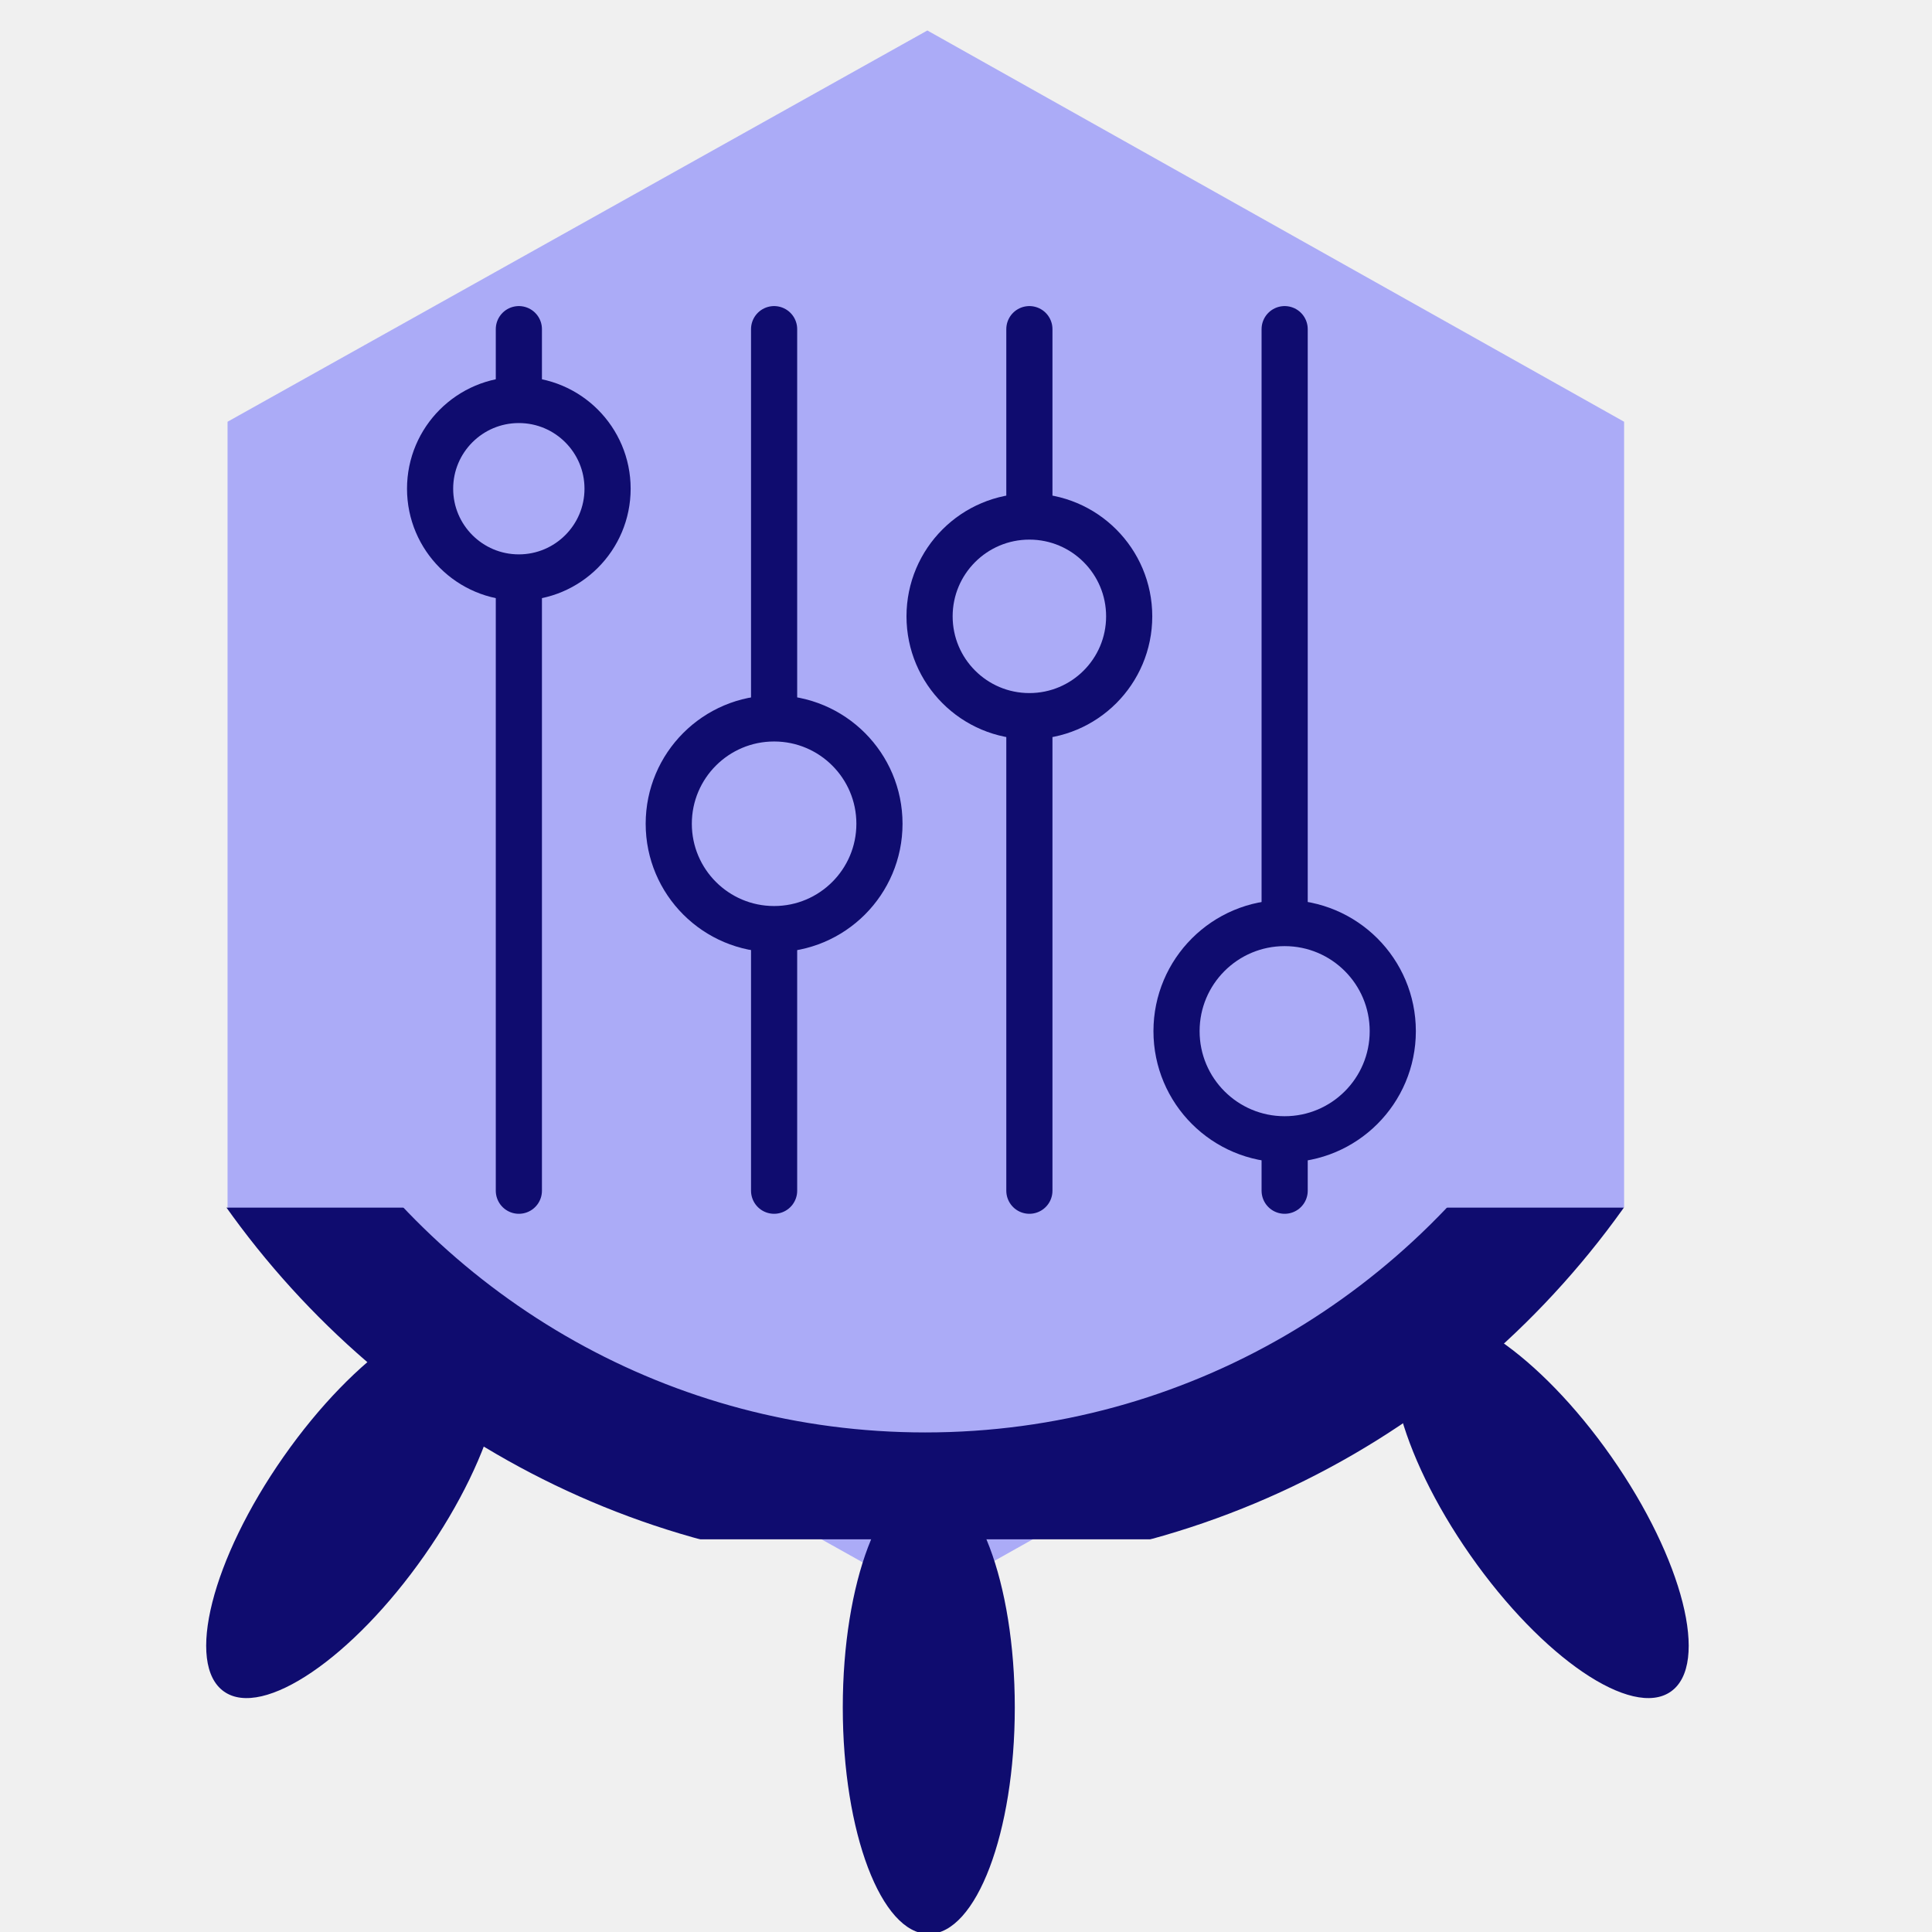
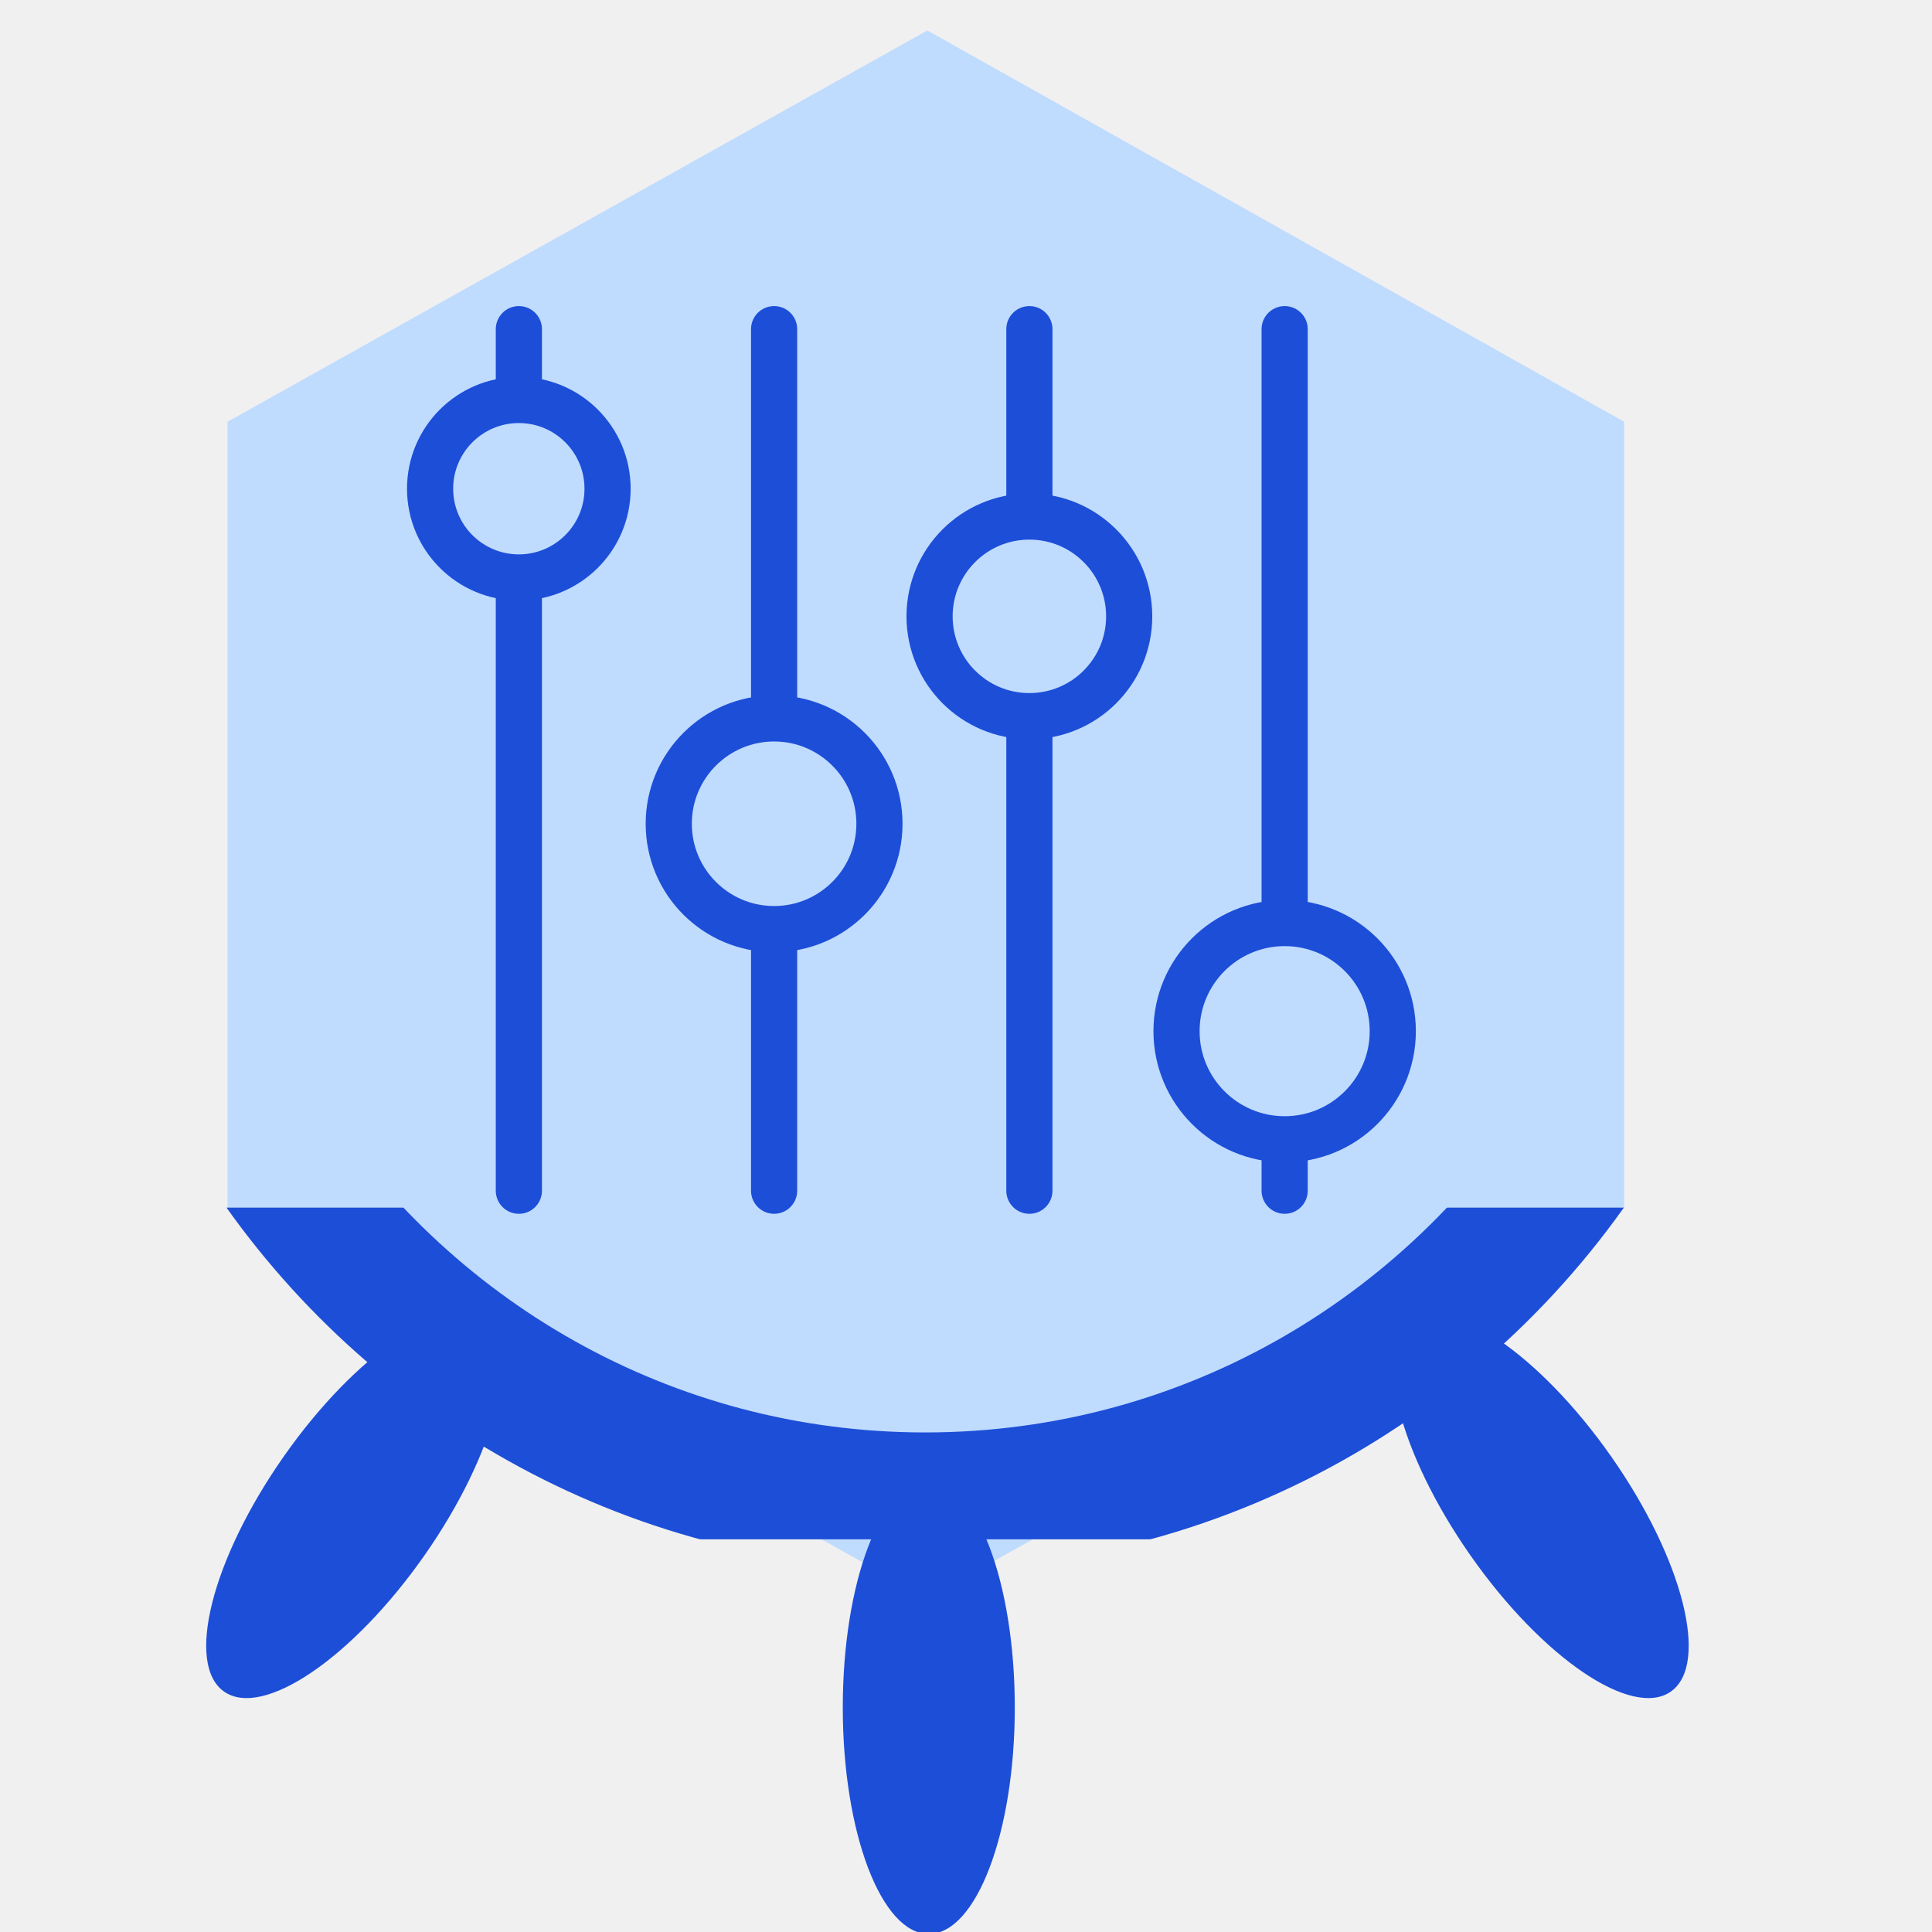
<svg xmlns="http://www.w3.org/2000/svg" width="40" height="40" version="1.1" viewBox="0 0 40 40">
  <defs>
    <mask id="c" fill="#ffffff">
      <path d="m0 0h313.3v159.86h-313.3z" fill="#fff" fill-rule="evenodd" />
    </mask>
  </defs>
  <mask id="a" fill="#ffffff">
    <path d="m0 0h313.3v159.86h-313.3z" fill="#fff" fill-rule="evenodd" />
  </mask>
  <mask id="b" fill="#ffffff">
    <path d="m0 0h313.3v159.86h-313.3z" fill="#fff" fill-rule="evenodd" />
  </mask>
  <g>
    <g transform="matrix(.036536 0 0 -.036536 5.5327 26.776)" />
    <g transform="matrix(.34573 0 0 .34573 6.898 6.011)">
      <g transform="matrix(2.8924 0 0 2.8924 -18.796 -15.657)">
        <g transform="matrix(.49527 0 0 .49527 5.0758 3.2126)">
          <g transform="matrix(1.7758,0,0,1.7758,-164.24,-70.425)">
            <g transform="translate(96.564,87.836)" fill="#66ff9a" stroke-width="3.24">
-               <polygon class="st0" transform="matrix(.72255 0 0 .7031 -28.717 -125.97)" points="78.4 118.6 78.4 144.9 55.7 158 32.9 144.9 32.9 118.6 55.7 105.5" fill="#ababf7" />
+               <polygon class="st0" transform="matrix(.72255 0 0 .7031 -28.717 -125.97)" points="78.4 118.6 78.4 144.9 55.7 158 32.9 144.9 32.9 118.6 55.7 105.5" fill="#bfdbfe" />
            </g>
            <g transform="matrix(.15831 0 0 .15831 83.649 18.463)" fill="#005e20" fill-rule="evenodd">
              <g transform="matrix(1.0777,0,0,-1.0777,-10.799,451.79)">
-                 <g transform="matrix(.94489 0 0 .94489 8.6963 2.7018)" fill="#0f0c6f" mask="url(#c)">
+                 <g transform="matrix(.94489 0 0 .94489 8.6963 2.7018)" fill="#1d4ed8" mask="url(#c)">
                  <path transform="rotate(35,137.93,151.55)" d="m203.46 95.688c6.936 0 12.559-14.809 12.559-33.077s-5.623-33.077-12.559-33.077-12.559 14.809-12.559 33.077 5.623 33.077 12.559 33.077z" />
                  <path transform="matrix(-.81915 .57358 .57358 .81915 58.085 47.705)" d="m30.142 95.688c6.936 0 12.559-14.809 12.559-33.077s-5.623-33.077-12.559-33.077c-6.936 0-12.559 14.809-12.559 33.077s5.623 33.077 12.559 33.077z" />
                  <path d="m153.24 119.95c-6.936 0-12.559-14.809-12.559-33.077s5.623-33.077 12.559-33.077c6.936 0 12.559 14.809 12.559 33.077s-5.623 33.077-12.559 33.077z" />
                </g>
-                 <path transform="matrix(.94489 0 0 .94489 8.6963 2.7018)" d="m251.47 173.1c-20.23-33.61-56.89-56.068-98.756-56.068-40.721 0-76.516 21.246-97.059 53.335" fill="none" mask="url(#c)" stroke="#0f0c6f" stroke-width="19.999" />
+                 <path transform="matrix(.94489 0 0 .94489 8.6963 2.7018)" d="m251.47 173.1c-20.23-33.61-56.89-56.068-98.756-56.068-40.721 0-76.516 21.246-97.059 53.335" fill="none" mask="url(#c)" stroke="#1d4ed8" stroke-width="19.999" />
              </g>
            </g>
          </g>
        </g>
      </g>
-       <g stroke="#0f0c6f" stroke-linecap="round" stroke-linejoin="round" stroke-width="2.764">
+       <g stroke="#1d4ed8" stroke-linecap="round" stroke-linejoin="round" stroke-width="2.764">
        <line x1="11.12" x2="11.12" y1="2.325" y2="53.919" />
        <line x1="26.405" x2="26.405" y1="2.325" y2="53.919" />
        <line x1="41.692" x2="41.692" y1="2.325" y2="53.919" />
        <line x1="56.979" x2="56.979" y1="2.325" y2="53.919" />
      </g>
-       <g fill="#ababf7" stroke="#0f0c6f" stroke-width="2.764">
+       <g fill="#bfdbfe" stroke="#1d4ed8" stroke-width="2.764">
        <circle cx="56.979" cy="44.365" r="6.475" />
        <circle cx="41.692" cy="19.523" r="5.977" />
        <circle cx="26.405" cy="31.944" r="6.309" />
        <circle cx="11.118" cy="11.88" r="5.314" />
      </g>
    </g>
  </g>
</svg>
